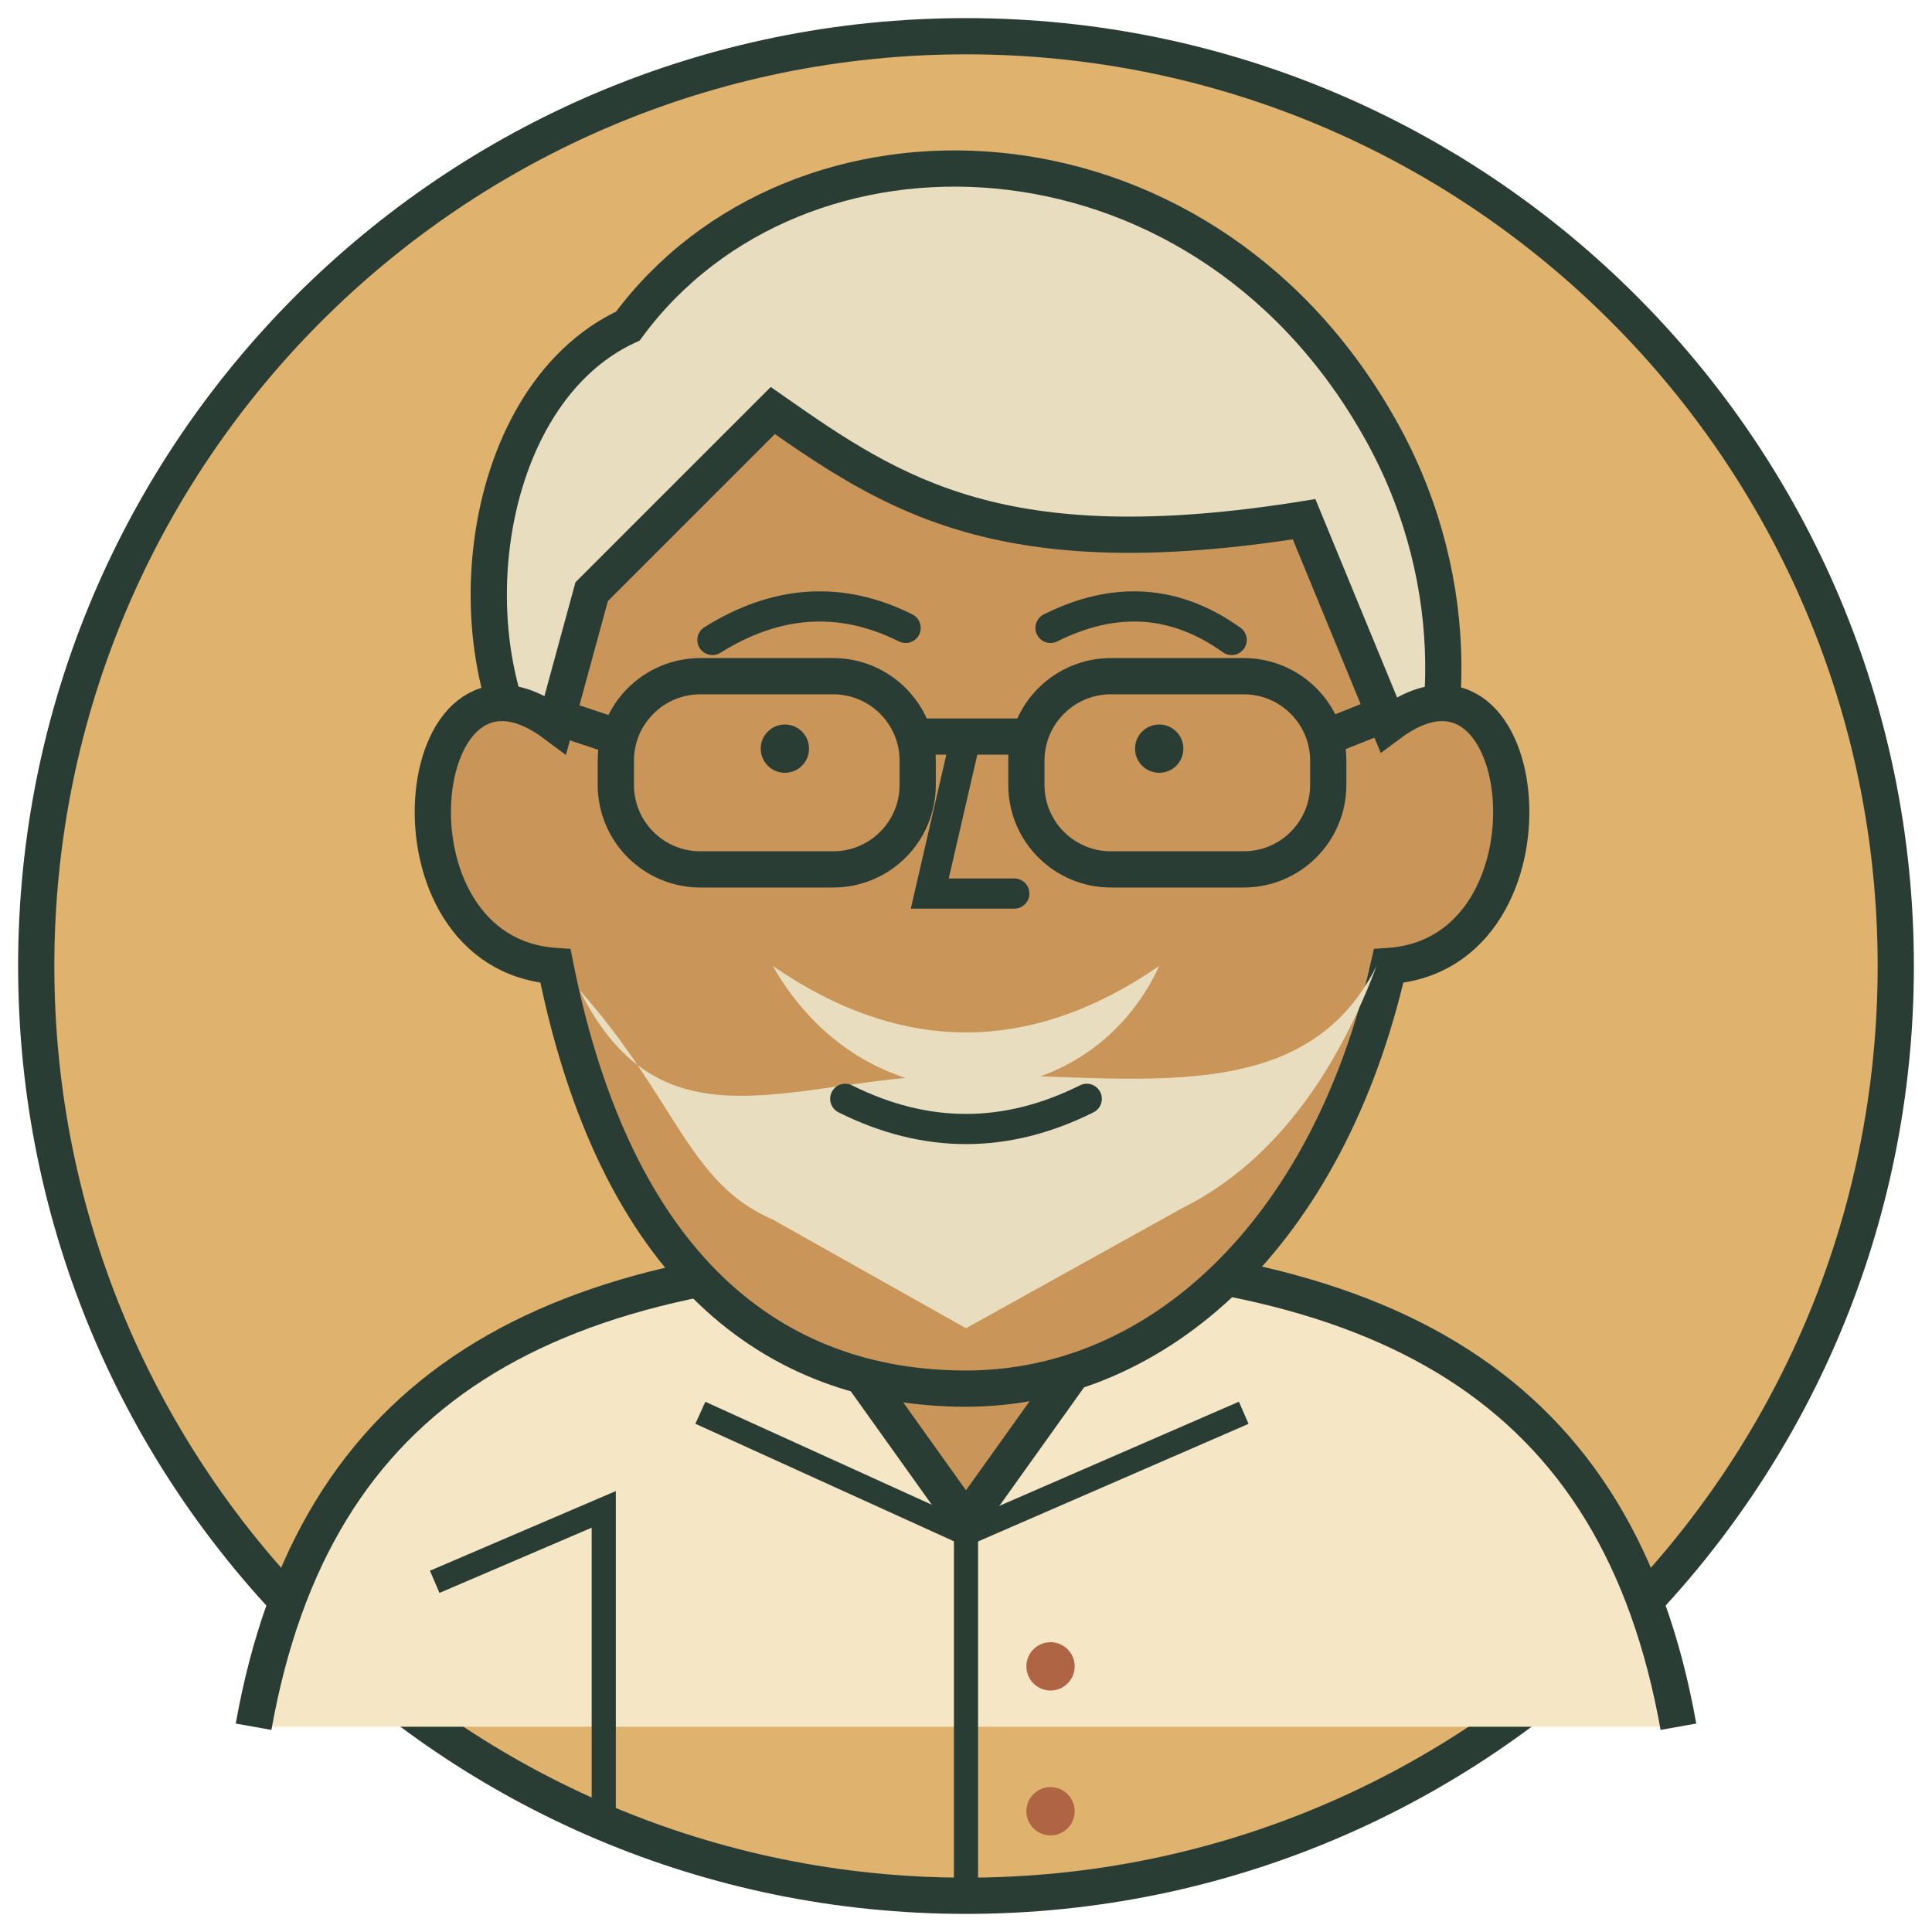
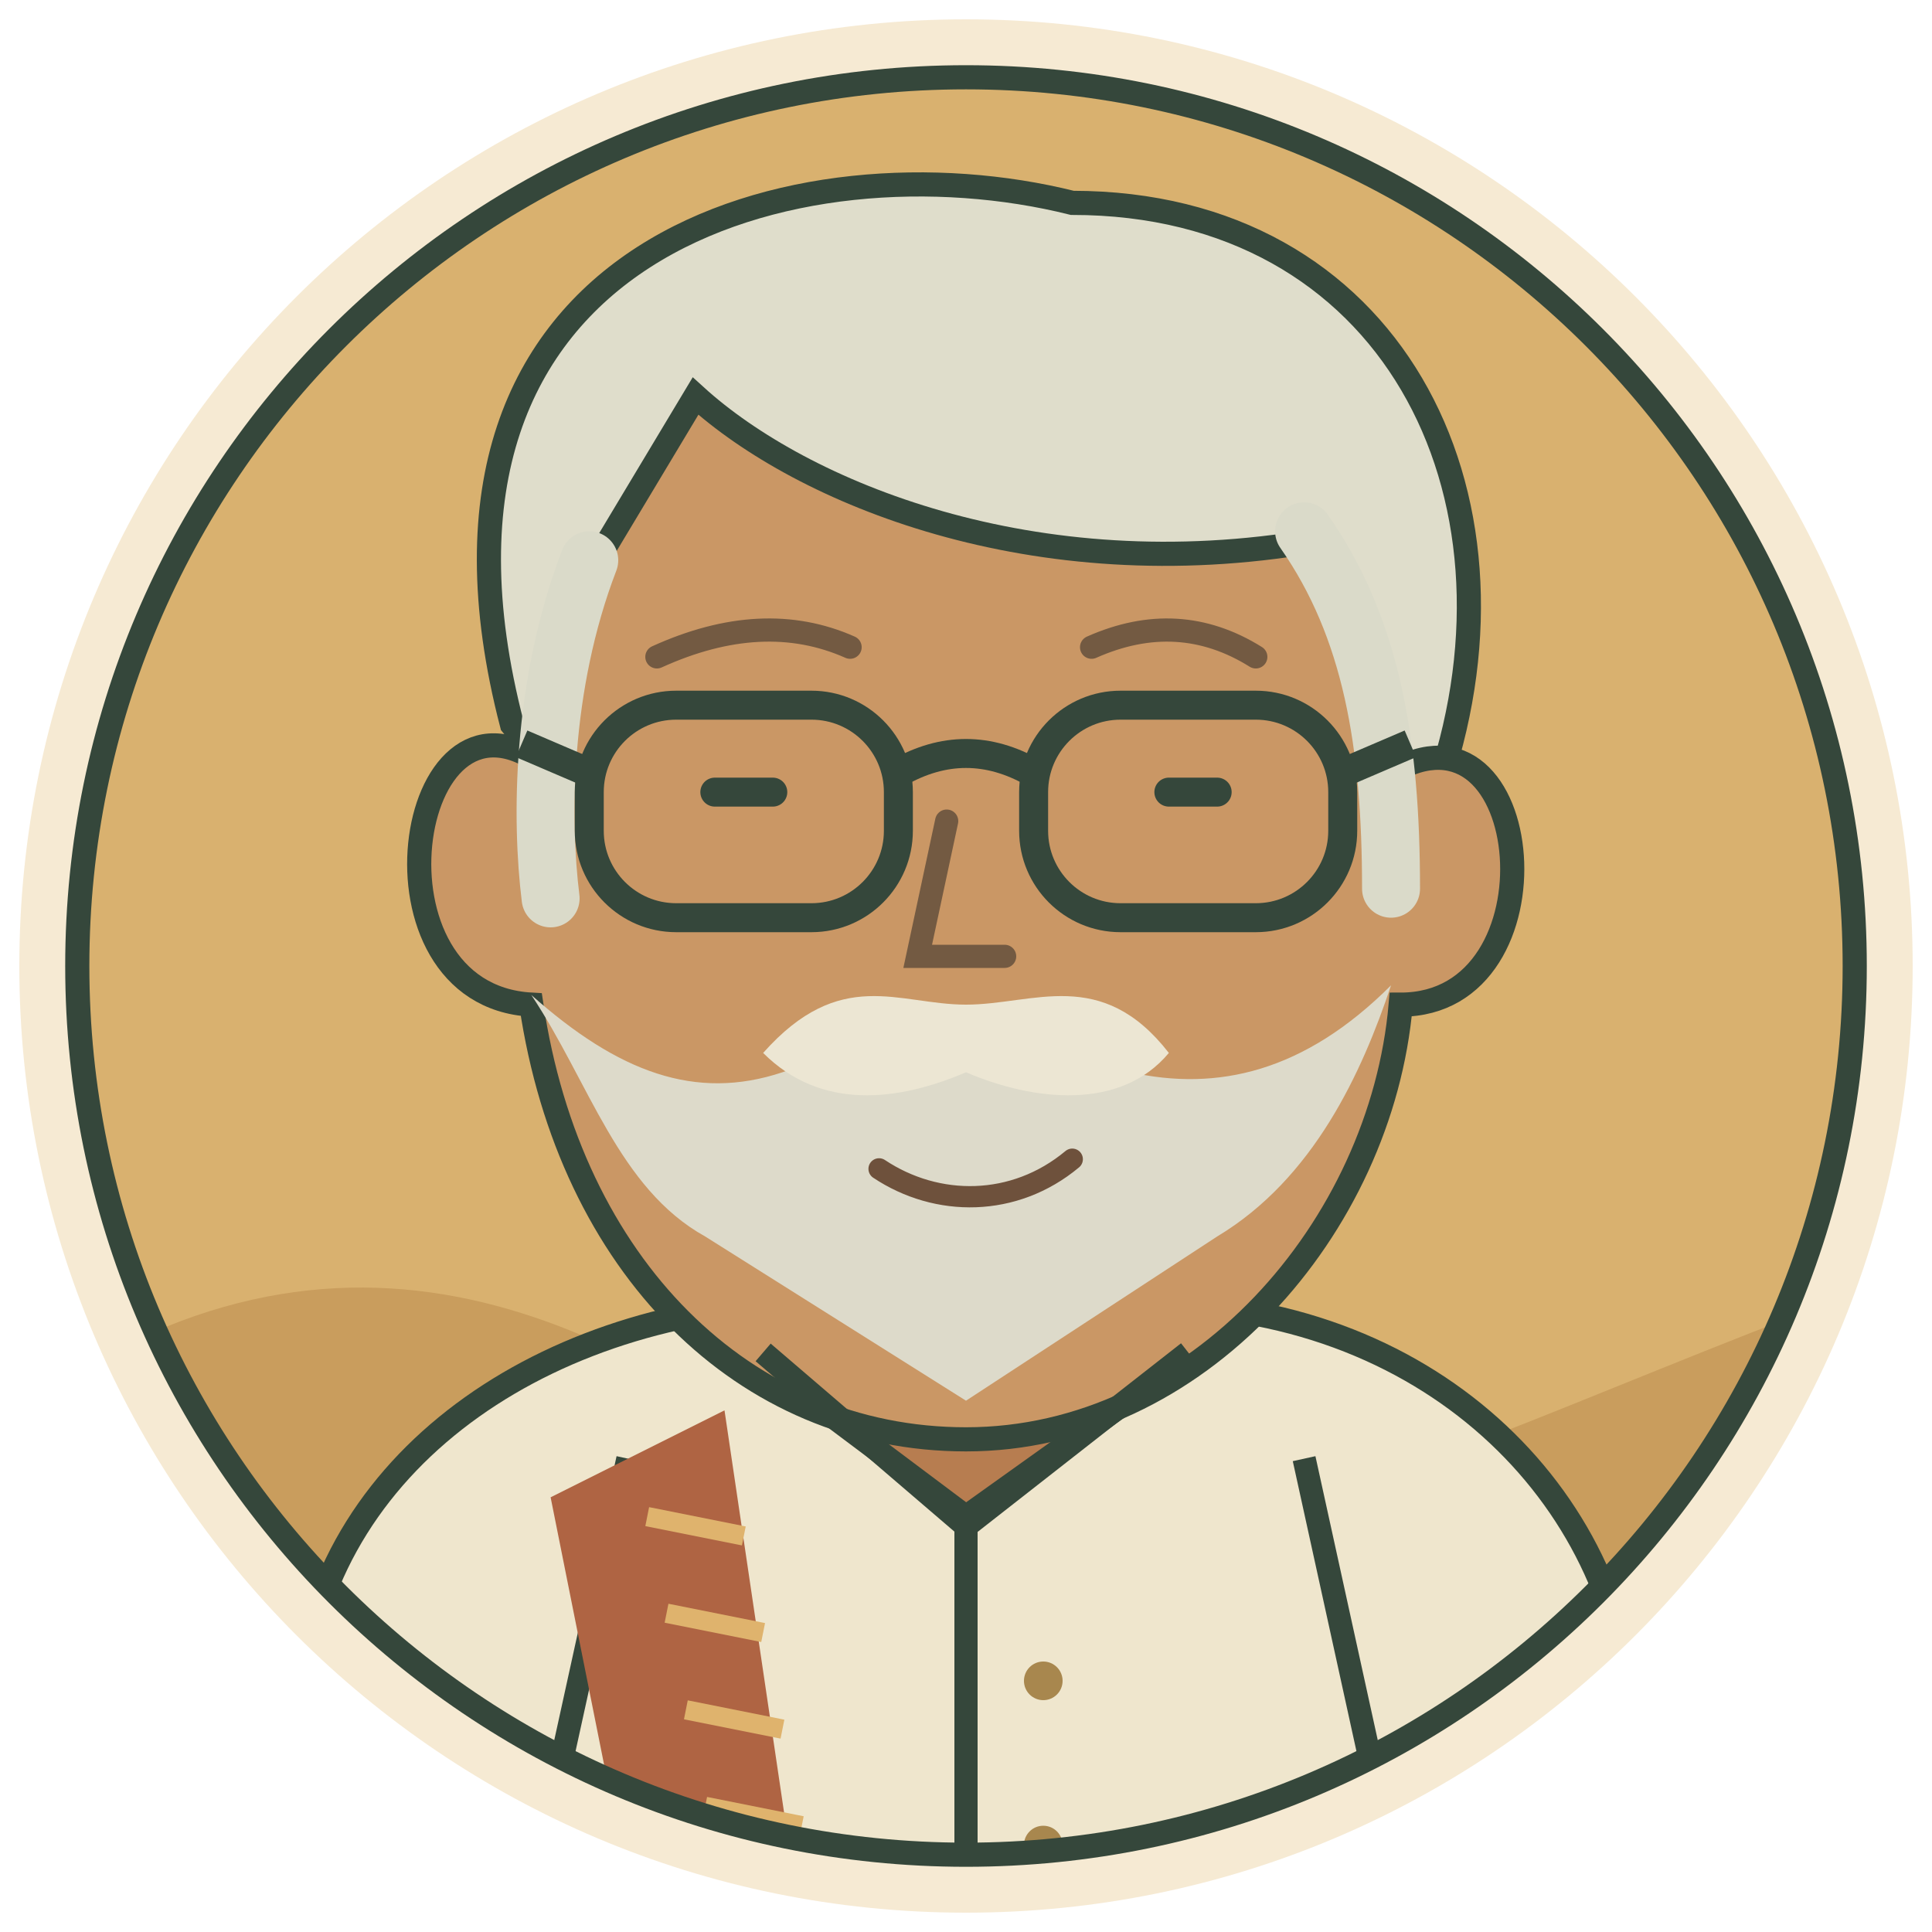
- <svg xmlns="http://www.w3.org/2000/svg" viewBox="0 0 160 160" fill="none">
-   <circle cx="80" cy="80" r="77" fill="#DFB36D" stroke="#293D35" stroke-width="3" />
-   <path d="M21 143c5-28 24-39 59-39s54 11 59 39" fill="#F5E6C5" stroke="#293D35" stroke-width="3" />
-   <path d="m65 105 15 21 15-21-4-18H69z" fill="#C99558" stroke="#293D35" stroke-width="3" />
-   <path d="M46 66c-9-10-7-33 6-39 14-19 47-18 62 8 7 12 7 26 2 36" fill="#E9DDC0" stroke="#293D35" stroke-width="3" />
-   <path d="M46 60c-12-9-15 19 0 20 5 25 18 35 34 35s30-13 35-35c15-1 12-29 0-20l-7-17c-25 4-34-2-44-9L49 49z" fill="#C99558" stroke="#293D35" stroke-width="3" />
-   <path d="M48 82c8 9 9 16 16 19l16 9 18-10c8-4 13-12 16-20-6 12-20 9-34 9S55 96 48 82" fill="#E9DDC0" />
-   <path d="M64 80q16 11 32 0c-6 13-24 14-32 0" fill="#E9DDC0" />
-   <path d="M59 53q8-5 16-1m12 0q8-4 15 1M80 61l-3 13h7m-14 17q10 5 20 0" stroke="#293D35" stroke-width="2.5" stroke-linecap="round" />
-   <g stroke="#293D35" stroke-width="3">
-     <rect x="51" y="56" width="25" height="16" rx="7" />
-     <rect x="85" y="56" width="25" height="16" rx="7" />
-     <path d="M76 61h9m-34 0-6-2m65 2 5-2" />
+ <svg xmlns="http://www.w3.org/2000/svg" viewBox="0 0 200 200" fill="none">
+   <defs>
+     <clipPath id="portrait">
+       <circle cx="100" cy="100" r="92" />
+     </clipPath>
+   </defs>
+   <circle cx="100" cy="100" r="98" fill="#f6ead3" />
+   <g clip-path="url(#portrait)">
+     <path fill="#D9B16F" d="M0 0h200v200H0z" />
+     <path d="M-8 154C27 122 56 132 82 151c33 24 72-6 130-24v80H-8z" fill="#C99D5D" />
+     <path d="M31 205v-26c0-25 22-42 49-44h41c29 1 48 22 48 45v25" fill="#EFE6CD" stroke="#35473B" stroke-width="2.5" />
+     <path d="m82 125-2 17 20 15 21-15-3-21" fill="#B77D50" stroke="#35473B" stroke-width="2.4" />
+     <path d="M53 75C40 25 83 14 111 21c33 0 48 30 38 60l-17 10H66z" fill="#DFDDCB" stroke="#35473B" stroke-width="2.5" />
+     <path d="M56 79c-14-10-19 24-1 25 4 27 22 45 45 45 24 0 43-22 45-45 17 0 14-33-1-24l-8-24c-29 5-53-5-64-15L57 66z" fill="#CA9765" stroke="#35473B" stroke-width="2.5" />
+     <path d="M61 58c-5 13-5 27-4 35m78-38c7 10 9 22 9 37" stroke="#DADAC9" stroke-width="6" stroke-linecap="round" />
+     <path d="M55 103c6 9 9 20 18 25l27 17 26-17c10-6 15-17 18-26-9 9-18 11-27 9-13-4-25-4-36 0-9 3-17 0-26-8Z" fill="#DDDACA" />
+     <path d="M79 109c8-9 14-5 21-5s14-4 21 5c-5 6-14 5-21 2-7 3-15 4-21-2Z" fill="#ECE6D3" />
+     <path d="M91 121c6 4 14 4 20-1" stroke="#6E513C" stroke-width="2.2" stroke-linecap="round" />
+     <path d="m98 85-3 14h9M68 68q11-5 20-1m25 0q9-4 17 1" stroke="#735A42" stroke-width="2.4" stroke-linecap="round" />
+     <g stroke="#35473B" stroke-width="3">
+       <rect x="61" y="73" width="32" height="22" rx="9" />
+       <rect x="107" y="73" width="32" height="22" rx="9" />
+       <path d="M93 80q7-4 14 0m-46 0-7-3m85 3 7-3" />
+     </g>
+     <path d="M74 82h6m41 0h5" stroke="#35473B" stroke-width="3" stroke-linecap="round" />
+     <path d="m79 140 21 18 23-18m-23 18v47m-35-54-9 41m79-41 9 41" stroke="#35473B" stroke-width="2.4" />
+     <path d="M75 146 83 200H66l-9-45" fill="#AF6443" />
+     <path d="m67 157 10 2m-8 8 10 2m-8 8 10 2m-8 8 10 2" stroke="#DFB36D" stroke-width="2" />
+     <circle cx="108" cy="174" r="2" fill="#A8874E" />
+     <circle cx="108" cy="191" r="2" fill="#A8874E" />
  </g>
-   <circle cx="65" cy="62" r="2" fill="#293D35" />
-   <circle cx="96" cy="62" r="2" fill="#293D35" />
-   <path d="m58 117 22 10 23-10m-23 10v30m-44-26 14-6v27" stroke="#293D35" stroke-width="2" />
-   <circle cx="87" cy="138" r="2" fill="#AF6443" />
-   <circle cx="87" cy="150" r="2" fill="#AF6443" />
+   <circle cx="100" cy="100" r="92" stroke="#35473B" stroke-width="2.5" />
</svg>
